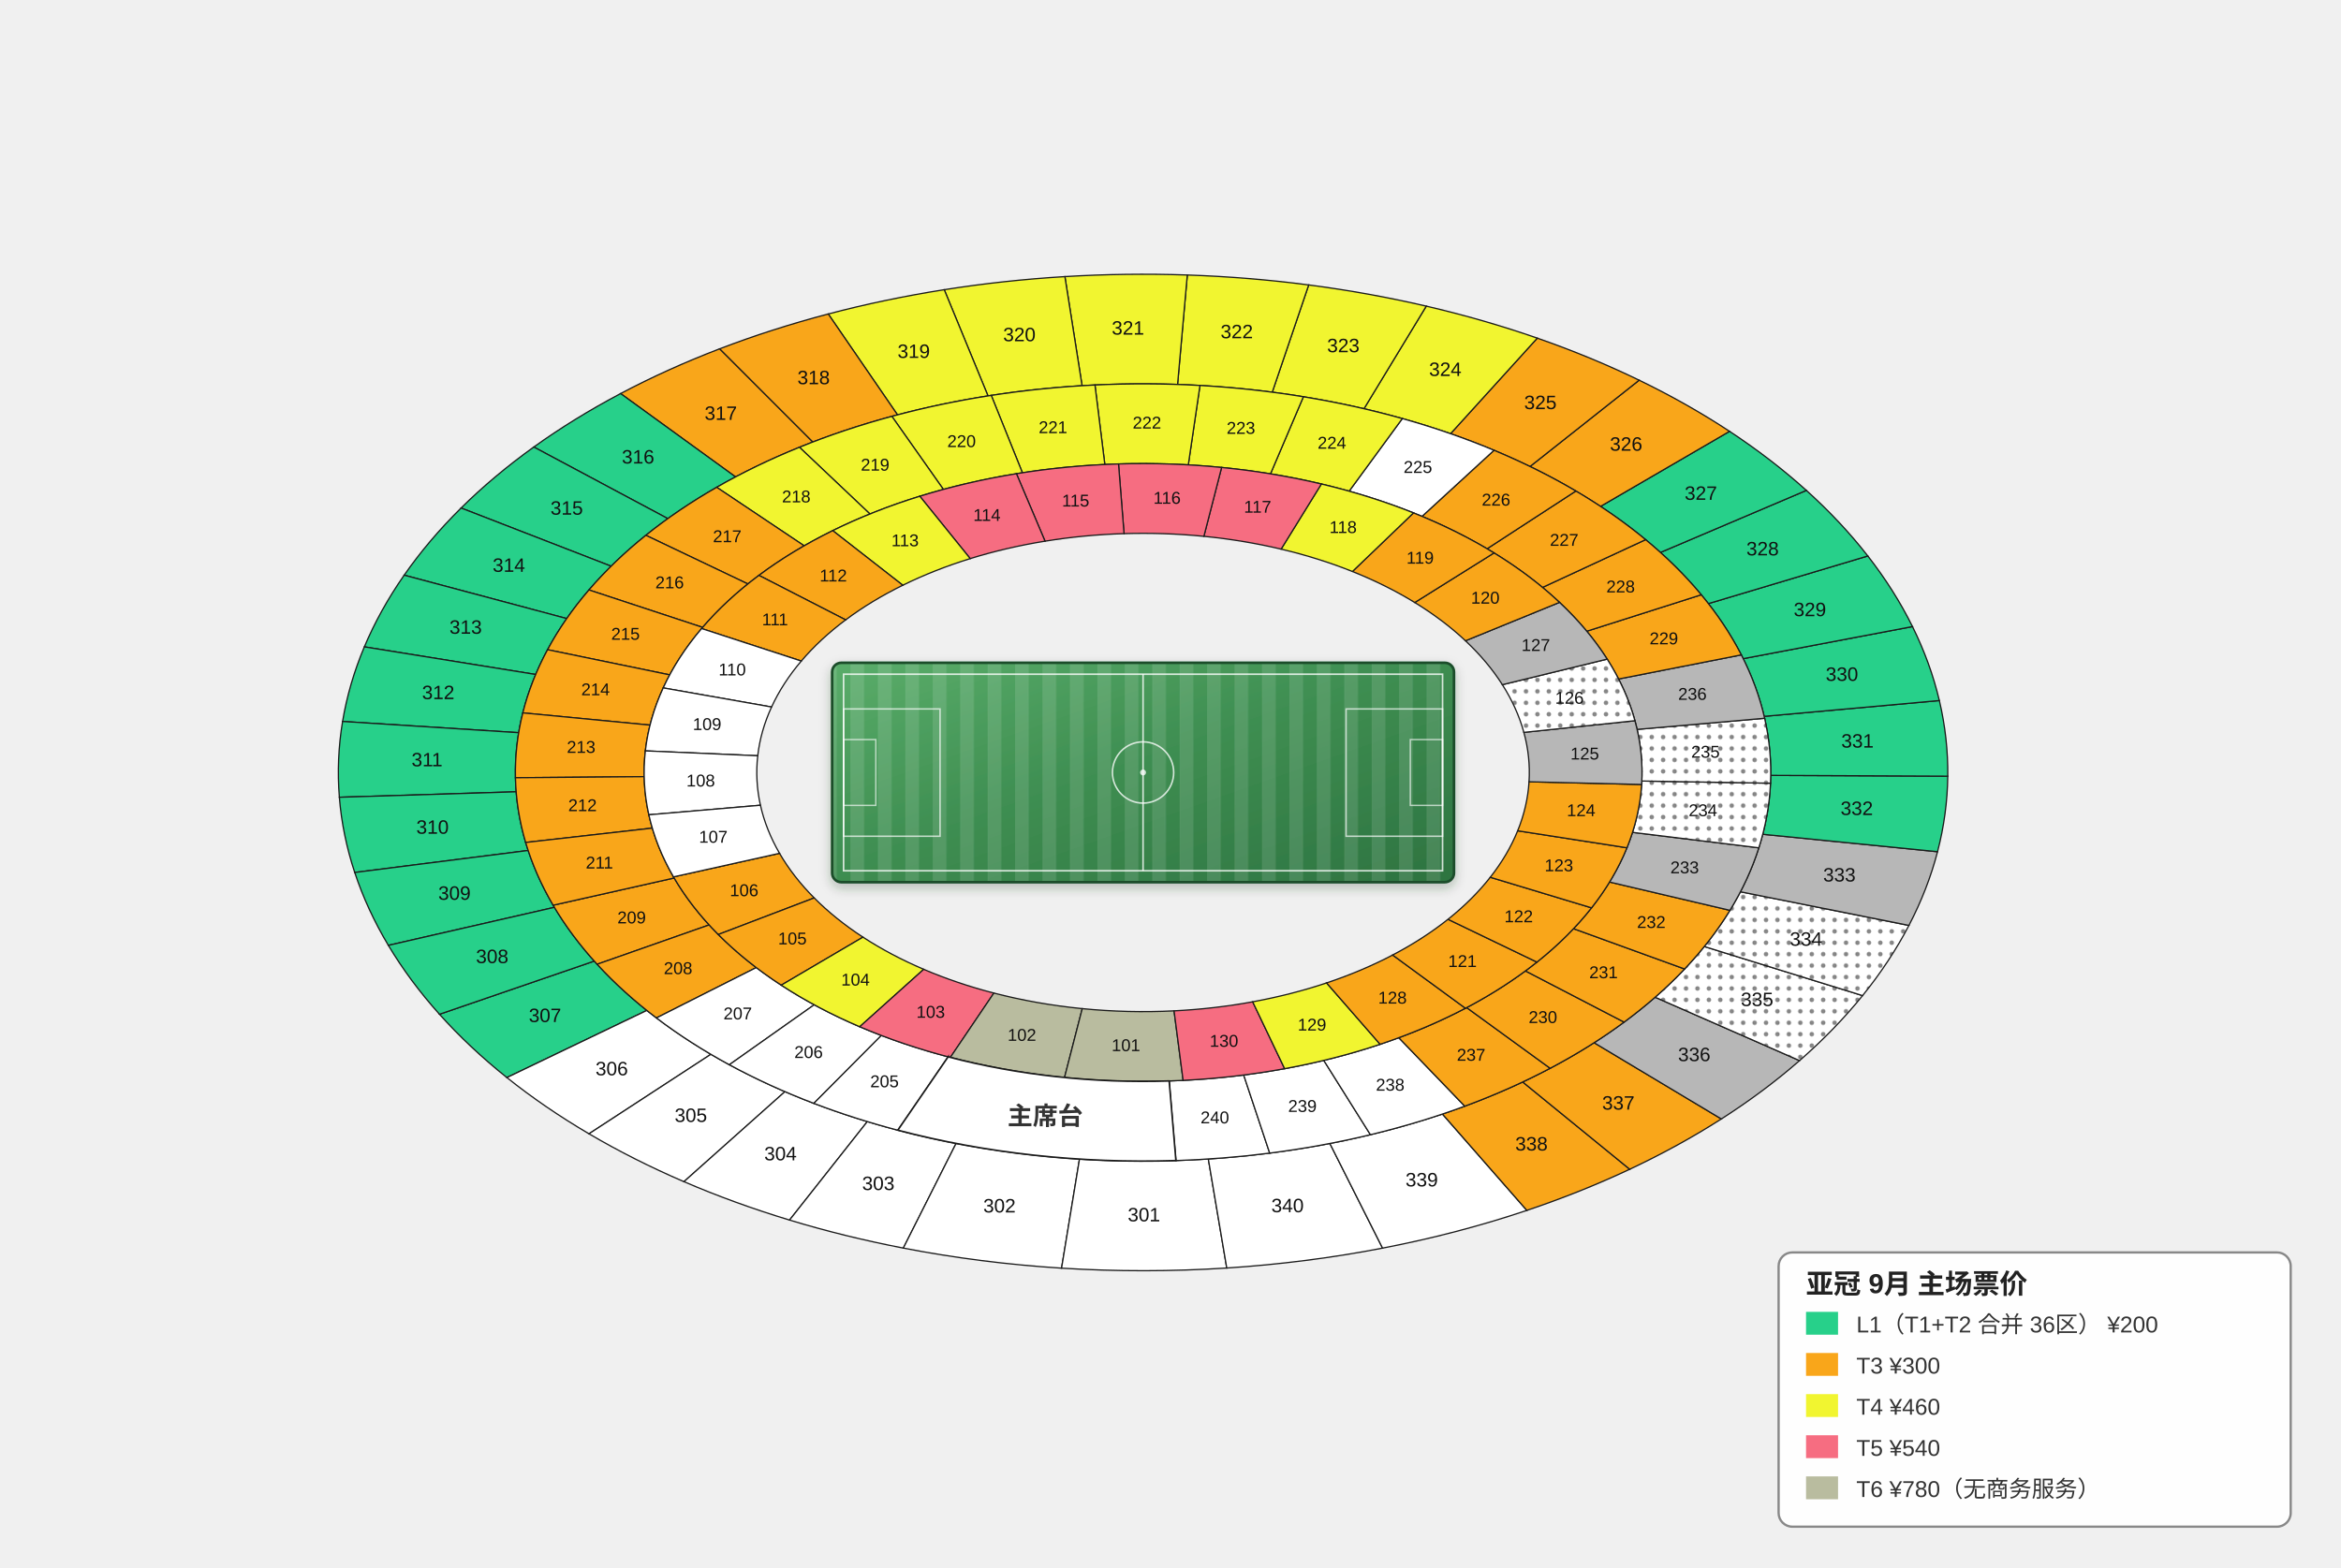
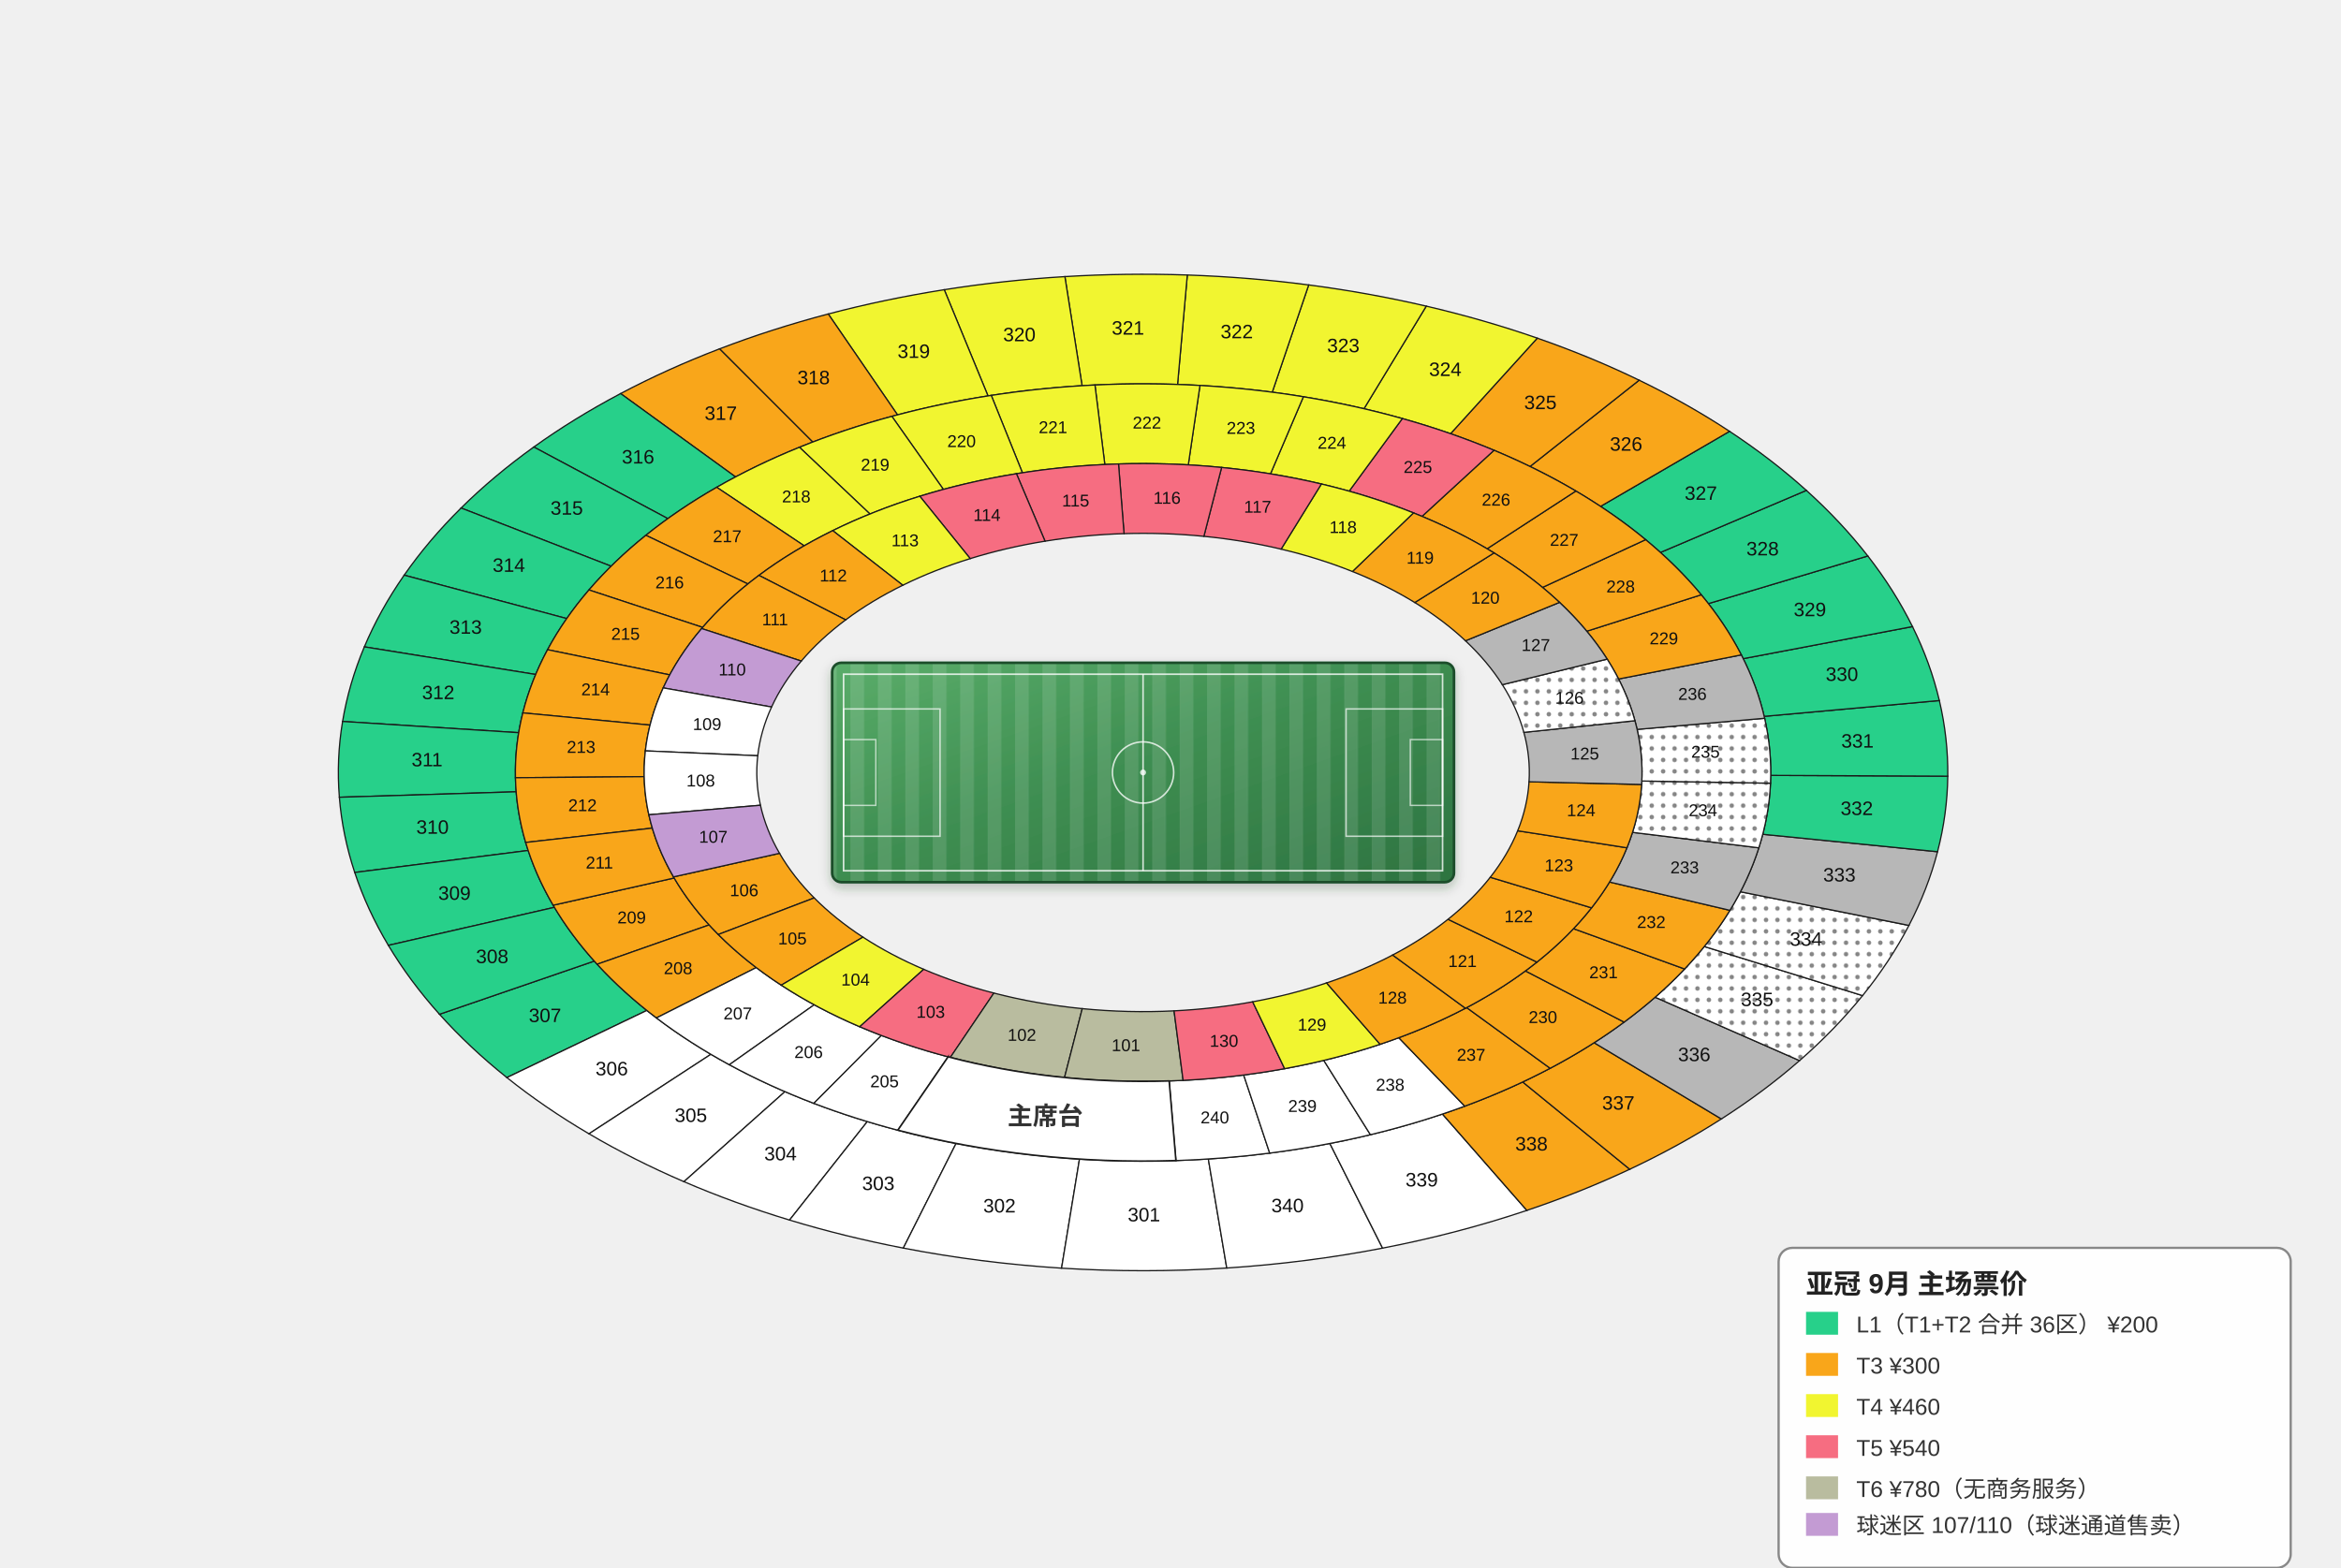
<svg xmlns="http://www.w3.org/2000/svg" viewBox="0 0 1024 686" width="1024" height="686">
  <defs>
    <pattern id="awayPattern" width="5" height="5" patternUnits="userSpaceOnUse">
      <rect width="5" height="5" fill="#fff" />
      <circle cx="2.5" cy="2.5" r="1" fill="#888" />
    </pattern>
    <linearGradient id="pitchGrad" x1="0%" y1="0%" x2="100%" y2="100%">
      <stop offset="0%" stop-color="#5aad6a" />
      <stop offset="45%" stop-color="#3f8f52" />
      <stop offset="100%" stop-color="#2d7340" />
    </linearGradient>
    <pattern id="grassStripe" width="12" height="96" patternUnits="userSpaceOnUse">
      <rect width="6" height="100%" fill="#ffffff" opacity="0.12" />
      <rect x="6" width="6" height="100%" fill="#000000" opacity="0" />
    </pattern>
    <filter id="pitchShadow" x="-10%" y="-15%" width="120%" height="130%">
      <feDropShadow dx="0" dy="2" stdDeviation="2.5" flood-color="#1a3d24" flood-opacity="0.28" />
    </filter>
  </defs>
  <g id="pitch" filter="url(#pitchShadow)">
    <rect x="364.0" y="290.0" width="272.0" height="96.0" rx="4" fill="url(#pitchGrad)" />
    <rect x="364.0" y="290.0" width="272.0" height="96.0" rx="4" fill="url(#grassStripe)" />
    <rect x="369.0" y="295.0" width="262.0" height="86.0" fill="none" stroke="rgba(255,255,255,0.78)" stroke-width="0.72" />
    <line x1="500.0" y1="295.0" x2="500.0" y2="381.0" stroke="rgba(255,255,255,0.78)" stroke-width="0.684" />
    <circle cx="500.0" cy="338.0" r="13.4" fill="none" stroke="rgba(255,255,255,0.78)" stroke-width="0.684" />
    <circle cx="500.0" cy="338.0" r="1.3" fill="rgba(255,255,255,0.78)" />
    <rect x="369.0" y="310.2" width="42.2" height="55.7" fill="none" stroke="rgba(255,255,255,0.78)" stroke-width="0.648" opacity="0.88" />
    <rect x="369.0" y="323.6" width="14.1" height="28.8" fill="none" stroke="rgba(255,255,255,0.78)" stroke-width="0.612" opacity="0.82" />
    <rect x="588.8" y="310.2" width="42.2" height="55.7" fill="none" stroke="rgba(255,255,255,0.78)" stroke-width="0.648" opacity="0.88" />
    <rect x="616.9" y="323.6" width="14.1" height="28.8" fill="none" stroke="rgba(255,255,255,0.78)" stroke-width="0.612" opacity="0.82" />
    <rect x="364.0" y="290.0" width="272.0" height="96.0" rx="4" fill="none" stroke="#1a4d2c" stroke-width="1.15" />
  </g>
  <path id="sec-307" d="M259.94,420.52L192.23,443.79A352.00,218.00,0,0,0,221.71,471.49L282.93,442.12A274.56,170.04,0,0,1,259.94,420.52Z" fill="#27d08a" stroke="#1a1a1a" stroke-width="0.55" />
  <text x="238.4" y="444.8" text-anchor="middle" dominant-baseline="middle" font-size="8.5" font-family="Arial,Helvetica,sans-serif" fill="#111">307</text>
  <path id="sec-306" d="M282.93,442.12L221.71,471.49A352.00,218.00,0,0,0,257.63,496.09L310.95,461.31A274.56,170.04,0,0,1,282.93,442.12Z" fill="#ffffff" stroke="#1a1a1a" stroke-width="0.55" />
  <text x="267.6" y="468.1" text-anchor="middle" dominant-baseline="middle" font-size="8.5" font-family="Arial,Helvetica,sans-serif" fill="#111">306</text>
  <path id="sec-305" d="M310.95,461.31L257.63,496.09A352.00,218.00,0,0,0,299.17,517.04L343.35,477.65A274.56,170.04,0,0,1,310.95,461.31Z" fill="#ffffff" stroke="#1a1a1a" stroke-width="0.55" />
  <text x="302.2" y="488.5" text-anchor="middle" dominant-baseline="middle" font-size="8.5" font-family="Arial,Helvetica,sans-serif" fill="#111">305</text>
  <path id="sec-304" d="M343.35,477.65L299.17,517.04A352.00,218.00,0,0,0,345.36,533.84L379.38,490.75A274.56,170.04,0,0,1,343.35,477.65Z" fill="#ffffff" stroke="#1a1a1a" stroke-width="0.55" />
  <text x="341.4" y="505.3" text-anchor="middle" dominant-baseline="middle" font-size="8.5" font-family="Arial,Helvetica,sans-serif" fill="#111">304</text>
  <path id="sec-303" d="M379.38,490.75L345.36,533.84A352.00,218.00,0,0,0,395.13,546.10L418.20,500.32A274.56,170.04,0,0,1,379.38,490.75Z" fill="#ffffff" stroke="#1a1a1a" stroke-width="0.55" />
  <text x="384.2" y="518.3" text-anchor="middle" dominant-baseline="middle" font-size="8.5" font-family="Arial,Helvetica,sans-serif" fill="#111">303</text>
  <path id="sec-302" d="M418.20,500.32L395.13,546.10A352.00,218.00,0,0,0,464.35,554.88L472.19,507.17A274.56,170.04,0,0,1,418.20,500.32Z" fill="#ffffff" stroke="#1a1a1a" stroke-width="0.55" />
  <text x="437.2" y="528.1" text-anchor="middle" dominant-baseline="middle" font-size="8.5" font-family="Arial,Helvetica,sans-serif" fill="#111">302</text>
  <path id="sec-301" d="M472.19,507.17L464.35,554.88A352.00,218.00,0,0,0,536.61,554.82L528.55,507.12A274.56,170.04,0,0,1,472.19,507.17Z" fill="#ffffff" stroke="#1a1a1a" stroke-width="0.55" />
  <text x="500.4" y="532.0" text-anchor="middle" dominant-baseline="middle" font-size="8.5" font-family="Arial,Helvetica,sans-serif" fill="#111">301</text>
  <path id="sec-340" d="M528.55,507.12L536.61,554.82A352.00,218.00,0,0,0,604.76,546.12L581.71,500.33A274.56,170.04,0,0,1,528.55,507.12Z" fill="#ffffff" stroke="#1a1a1a" stroke-width="0.55" />
  <text x="563.2" y="528.0" text-anchor="middle" dominant-baseline="middle" font-size="8.5" font-family="Arial,Helvetica,sans-serif" fill="#111">340</text>
  <path id="sec-339" d="M581.71,500.33L604.76,546.12A352.00,218.00,0,0,0,667.88,529.61L630.95,487.45A274.56,170.04,0,0,1,581.71,500.33Z" fill="#ffffff" stroke="#1a1a1a" stroke-width="0.55" />
  <text x="621.9" y="516.7" text-anchor="middle" dominant-baseline="middle" font-size="8.5" font-family="Arial,Helvetica,sans-serif" fill="#111">339</text>
  <path id="sec-338" d="M630.95,487.45L667.88,529.61A352.00,218.00,0,0,0,712.88,511.61L666.05,473.42A274.56,170.04,0,0,1,630.95,487.45Z" fill="#f9a61a" stroke="#1a1a1a" stroke-width="0.55" />
  <text x="669.9" y="501.0" text-anchor="middle" dominant-baseline="middle" font-size="8.5" font-family="Arial,Helvetica,sans-serif" fill="#111">338</text>
  <path id="sec-337" d="M666.05,473.42L712.88,511.61A352.00,218.00,0,0,0,752.95,489.60L697.30,456.25A274.56,170.04,0,0,1,666.05,473.42Z" fill="#f9a61a" stroke="#1a1a1a" stroke-width="0.55" />
  <text x="707.9" y="483.1" text-anchor="middle" dominant-baseline="middle" font-size="8.5" font-family="Arial,Helvetica,sans-serif" fill="#111">337</text>
  <path id="sec-336" d="M697.30,456.25L752.95,489.60A352.00,218.00,0,0,0,787.16,464.07L723.99,436.34A274.56,170.04,0,0,1,697.30,456.25Z" fill="#b7b7b7" stroke="#1a1a1a" stroke-width="0.55" />
  <text x="741.1" y="461.9" text-anchor="middle" dominant-baseline="middle" font-size="8.5" font-family="Arial,Helvetica,sans-serif" fill="#111">336</text>
  <path id="sec-335" d="M723.99,436.34L787.16,464.07A352.00,218.00,0,0,0,814.73,435.63L745.49,414.15A274.56,170.04,0,0,1,723.99,436.34Z" fill="url(#awayPattern)" stroke="#1a1a1a" stroke-width="0.55" />
  <text x="768.6" y="437.8" text-anchor="middle" dominant-baseline="middle" font-size="8.5" font-family="Arial,Helvetica,sans-serif" fill="#111">335</text>
  <path id="sec-334" d="M745.49,414.15L814.73,435.63A352.00,218.00,0,0,0,835.00,404.92L761.30,390.20A274.56,170.04,0,0,1,745.49,414.15Z" fill="url(#awayPattern)" stroke="#1a1a1a" stroke-width="0.55" />
  <text x="790.0" y="411.4" text-anchor="middle" dominant-baseline="middle" font-size="8.5" font-family="Arial,Helvetica,sans-serif" fill="#111">334</text>
  <path id="sec-333" d="M761.30,390.20L835.00,404.92A352.00,218.00,0,0,0,847.52,372.67L771.07,365.04A274.56,170.04,0,0,1,761.30,390.20Z" fill="#b7b7b7" stroke="#1a1a1a" stroke-width="0.55" />
  <text x="804.6" y="383.3" text-anchor="middle" dominant-baseline="middle" font-size="8.5" font-family="Arial,Helvetica,sans-serif" fill="#111">333</text>
  <path id="sec-332" d="M771.07,365.04L847.52,372.67A352.00,218.00,0,0,0,851.99,339.61L774.55,339.26A274.56,170.04,0,0,1,771.07,365.04Z" fill="#27d08a" stroke="#1a1a1a" stroke-width="0.55" />
  <text x="812.2" y="354.2" text-anchor="middle" dominant-baseline="middle" font-size="8.5" font-family="Arial,Helvetica,sans-serif" fill="#111">332</text>
  <path id="sec-331" d="M774.55,339.26L851.99,339.61A352.00,218.00,0,0,0,848.31,306.52L771.68,313.44A274.56,170.04,0,0,1,774.55,339.26Z" fill="#27d08a" stroke="#1a1a1a" stroke-width="0.55" />
  <text x="812.5" y="324.7" text-anchor="middle" dominant-baseline="middle" font-size="8.5" font-family="Arial,Helvetica,sans-serif" fill="#111">331</text>
  <path id="sec-330" d="M771.68,313.44L848.31,306.52A352.00,218.00,0,0,0,836.56,274.15L762.52,288.20A274.56,170.04,0,0,1,771.68,313.44Z" fill="#27d08a" stroke="#1a1a1a" stroke-width="0.55" />
  <text x="805.7" y="295.5" text-anchor="middle" dominant-baseline="middle" font-size="8.5" font-family="Arial,Helvetica,sans-serif" fill="#111">330</text>
  <path id="sec-329" d="M762.52,288.20L836.56,274.15A352.00,218.00,0,0,0,817.02,243.26L747.28,264.11A274.56,170.04,0,0,1,762.52,288.20Z" fill="#27d08a" stroke="#1a1a1a" stroke-width="0.55" />
  <text x="791.7" y="267.2" text-anchor="middle" dominant-baseline="middle" font-size="8.5" font-family="Arial,Helvetica,sans-serif" fill="#111">329</text>
  <path id="sec-328" d="M747.28,264.11L817.02,243.26A352.00,218.00,0,0,0,790.14,214.57L726.31,241.72A274.56,170.04,0,0,1,747.28,264.11Z" fill="#27d08a" stroke="#1a1a1a" stroke-width="0.55" />
  <text x="771.0" y="240.6" text-anchor="middle" dominant-baseline="middle" font-size="8.5" font-family="Arial,Helvetica,sans-serif" fill="#111">328</text>
  <path id="sec-327" d="M726.31,241.72L790.14,214.57A352.00,218.00,0,0,0,756.54,188.73L700.10,221.57A274.56,170.04,0,0,1,726.31,241.72Z" fill="#27d08a" stroke="#1a1a1a" stroke-width="0.55" />
  <text x="744.0" y="216.3" text-anchor="middle" dominant-baseline="middle" font-size="8.5" font-family="Arial,Helvetica,sans-serif" fill="#111">327</text>
  <path id="sec-326" d="M700.10,221.57L756.54,188.73A352.00,218.00,0,0,0,717.00,166.35L669.26,204.12A274.56,170.04,0,0,1,700.10,221.57Z" fill="#f9a61a" stroke="#1a1a1a" stroke-width="0.55" />
  <text x="711.3" y="194.8" text-anchor="middle" dominant-baseline="middle" font-size="8.5" font-family="Arial,Helvetica,sans-serif" fill="#111">326</text>
  <path id="sec-325" d="M669.26,204.12L717.00,166.35A352.00,218.00,0,0,0,672.44,147.95L634.50,189.76A274.56,170.04,0,0,1,669.26,204.12Z" fill="#f9a61a" stroke="#1a1a1a" stroke-width="0.55" />
  <text x="673.8" y="176.6" text-anchor="middle" dominant-baseline="middle" font-size="8.5" font-family="Arial,Helvetica,sans-serif" fill="#111">325</text>
  <path id="sec-324" d="M634.50,189.76L672.44,147.95A352.00,218.00,0,0,0,623.88,133.95L596.63,178.84A274.56,170.04,0,0,1,634.50,189.76Z" fill="#f1f530" stroke="#1a1a1a" stroke-width="0.55" />
  <text x="632.2" y="162.1" text-anchor="middle" dominant-baseline="middle" font-size="8.5" font-family="Arial,Helvetica,sans-serif" fill="#111">324</text>
  <path id="sec-323" d="M596.63,178.84L623.88,133.95A352.00,218.00,0,0,0,572.45,124.67L556.51,171.60A274.56,170.04,0,0,1,596.63,178.84Z" fill="#f1f530" stroke="#1a1a1a" stroke-width="0.55" />
  <text x="587.6" y="151.7" text-anchor="middle" dominant-baseline="middle" font-size="8.5" font-family="Arial,Helvetica,sans-serif" fill="#111">323</text>
  <path id="sec-322" d="M556.51,171.60L572.45,124.67A352.00,218.00,0,0,0,519.35,120.33L515.09,168.22A274.56,170.04,0,0,1,556.51,171.60Z" fill="#f1f530" stroke="#1a1a1a" stroke-width="0.55" />
  <text x="541.0" y="145.6" text-anchor="middle" dominant-baseline="middle" font-size="8.5" font-family="Arial,Helvetica,sans-serif" fill="#111">322</text>
  <path id="sec-321" d="M515.09,168.22L519.35,120.33A352.00,218.00,0,0,0,465.80,121.03L473.32,168.76A274.56,170.04,0,0,1,515.09,168.22Z" fill="#f1f530" stroke="#1a1a1a" stroke-width="0.55" />
  <text x="493.4" y="144.0" text-anchor="middle" dominant-baseline="middle" font-size="8.5" font-family="Arial,Helvetica,sans-serif" fill="#111">321</text>
  <path id="sec-320" d="M473.32,168.76L465.80,121.03A352.00,218.00,0,0,0,413.03,126.76L432.17,173.23A274.56,170.04,0,0,1,473.32,168.76Z" fill="#f1f530" stroke="#1a1a1a" stroke-width="0.55" />
  <text x="445.9" y="146.9" text-anchor="middle" dominant-baseline="middle" font-size="8.5" font-family="Arial,Helvetica,sans-serif" fill="#111">320</text>
  <path id="sec-319" d="M432.17,173.23L413.03,126.76A352.00,218.00,0,0,0,362.29,137.38L392.58,181.51A274.56,170.04,0,0,1,432.17,173.23Z" fill="#f1f530" stroke="#1a1a1a" stroke-width="0.55" />
  <text x="399.7" y="154.2" text-anchor="middle" dominant-baseline="middle" font-size="8.5" font-family="Arial,Helvetica,sans-serif" fill="#111">319</text>
  <path id="sec-318" d="M392.58,181.51L362.29,137.38A352.00,218.00,0,0,0,314.73,152.64L355.49,193.42A274.56,170.04,0,0,1,392.58,181.51Z" fill="#f9a61a" stroke="#1a1a1a" stroke-width="0.55" />
  <text x="355.9" y="165.7" text-anchor="middle" dominant-baseline="middle" font-size="8.5" font-family="Arial,Helvetica,sans-serif" fill="#111">318</text>
  <path id="sec-317" d="M355.49,193.42L314.73,152.64A352.00,218.00,0,0,0,271.46,172.20L321.74,208.67A274.56,170.04,0,0,1,355.49,193.42Z" fill="#f9a61a" stroke="#1a1a1a" stroke-width="0.55" />
  <text x="315.3" y="181.3" text-anchor="middle" dominant-baseline="middle" font-size="8.5" font-family="Arial,Helvetica,sans-serif" fill="#111">317</text>
  <path id="sec-316" d="M321.74,208.67L271.46,172.20A352.00,218.00,0,0,0,233.49,195.59L292.12,226.92A274.56,170.04,0,0,1,321.74,208.67Z" fill="#27d08a" stroke="#1a1a1a" stroke-width="0.55" />
  <text x="279.1" y="200.4" text-anchor="middle" dominant-baseline="middle" font-size="8.5" font-family="Arial,Helvetica,sans-serif" fill="#111">316</text>
  <path id="sec-315" d="M292.12,226.92L233.49,195.59A352.00,218.00,0,0,0,201.68,222.28L267.31,247.74A274.56,170.04,0,0,1,292.12,226.92Z" fill="#27d08a" stroke="#1a1a1a" stroke-width="0.55" />
  <text x="247.9" y="222.8" text-anchor="middle" dominant-baseline="middle" font-size="8.5" font-family="Arial,Helvetica,sans-serif" fill="#111">315</text>
  <path id="sec-314" d="M267.31,247.74L201.68,222.28A352.00,218.00,0,0,0,176.79,251.66L247.89,270.65A274.56,170.04,0,0,1,267.31,247.74Z" fill="#27d08a" stroke="#1a1a1a" stroke-width="0.55" />
  <text x="222.6" y="247.8" text-anchor="middle" dominant-baseline="middle" font-size="8.5" font-family="Arial,Helvetica,sans-serif" fill="#111">314</text>
  <path id="sec-313" d="M247.89,270.65L176.79,251.66A352.00,218.00,0,0,0,159.37,283.03L234.31,295.12A274.56,170.04,0,0,1,247.89,270.65Z" fill="#27d08a" stroke="#1a1a1a" stroke-width="0.55" />
  <text x="203.7" y="274.9" text-anchor="middle" dominant-baseline="middle" font-size="8.5" font-family="Arial,Helvetica,sans-serif" fill="#111">313</text>
  <path id="sec-312" d="M234.31,295.12L159.37,283.03A352.00,218.00,0,0,0,149.85,315.67L226.88,320.59A274.56,170.04,0,0,1,234.31,295.12Z" fill="#27d08a" stroke="#1a1a1a" stroke-width="0.55" />
  <text x="191.7" y="303.5" text-anchor="middle" dominant-baseline="middle" font-size="8.5" font-family="Arial,Helvetica,sans-serif" fill="#111">312</text>
  <path id="sec-311" d="M226.88,320.59L149.85,315.67A352.00,218.00,0,0,0,148.44,348.84L225.78,346.45A274.56,170.04,0,0,1,226.88,320.59Z" fill="#27d08a" stroke="#1a1a1a" stroke-width="0.55" />
  <text x="186.8" y="332.9" text-anchor="middle" dominant-baseline="middle" font-size="8.5" font-family="Arial,Helvetica,sans-serif" fill="#111">311</text>
  <path id="sec-310" d="M225.78,346.45L148.44,348.84A352.00,218.00,0,0,0,155.16,381.75L231.03,372.12A274.56,170.04,0,0,1,225.78,346.45Z" fill="#27d08a" stroke="#1a1a1a" stroke-width="0.55" />
  <text x="189.2" y="362.4" text-anchor="middle" dominant-baseline="middle" font-size="8.5" font-family="Arial,Helvetica,sans-serif" fill="#111">310</text>
  <path id="sec-309" d="M231.03,372.12L155.16,381.75A352.00,218.00,0,0,0,169.87,413.64L242.50,397.00A274.56,170.04,0,0,1,231.03,372.12Z" fill="#27d08a" stroke="#1a1a1a" stroke-width="0.55" />
  <text x="198.8" y="391.3" text-anchor="middle" dominant-baseline="middle" font-size="8.5" font-family="Arial,Helvetica,sans-serif" fill="#111">309</text>
  <path id="sec-308" d="M242.50,397.00L169.87,413.64A352.00,218.00,0,0,0,192.23,443.79L259.94,420.52A274.56,170.04,0,0,1,242.50,397.00Z" fill="#27d08a" stroke="#1a1a1a" stroke-width="0.55" />
  <text x="215.3" y="419.0" text-anchor="middle" dominant-baseline="middle" font-size="8.5" font-family="Arial,Helvetica,sans-serif" fill="#111">308</text>
  <path id="sec-209" d="M294.88,384.16L241.95,396.08A274.56,170.04,0,0,0,261.20,421.91L310.18,404.70A218.24,135.16,0,0,1,294.88,384.16Z" fill="#f9a61a" stroke="#1a1a1a" stroke-width="0.55" />
  <text x="276.3" y="401.9" text-anchor="middle" dominant-baseline="middle" font-size="7.5" font-family="Arial,Helvetica,sans-serif" fill="#111">209</text>
  <path id="sec-208" d="M310.18,404.70L261.20,421.91A274.56,170.04,0,0,0,287.13,445.39L330.80,423.36A218.24,135.16,0,0,1,310.18,404.70Z" fill="#f9a61a" stroke="#1a1a1a" stroke-width="0.55" />
  <text x="296.6" y="424.1" text-anchor="middle" dominant-baseline="middle" font-size="7.5" font-family="Arial,Helvetica,sans-serif" fill="#111">208</text>
  <path id="sec-207" d="M330.80,423.36L287.13,445.39A274.56,170.04,0,0,0,319.02,465.87L356.15,439.64A218.24,135.16,0,0,1,330.80,423.36Z" fill="#ffffff" stroke="#1a1a1a" stroke-width="0.55" />
  <text x="322.7" y="443.9" text-anchor="middle" dominant-baseline="middle" font-size="7.5" font-family="Arial,Helvetica,sans-serif" fill="#111">207</text>
  <path id="sec-206" d="M356.15,439.64L319.02,465.87A274.56,170.04,0,0,0,355.98,482.77L385.52,453.07A218.24,135.16,0,0,1,356.15,439.64Z" fill="#ffffff" stroke="#1a1a1a" stroke-width="0.55" />
  <text x="353.7" y="460.8" text-anchor="middle" dominant-baseline="middle" font-size="7.5" font-family="Arial,Helvetica,sans-serif" fill="#111">206</text>
  <path id="sec-205" d="M385.52,453.07L355.98,482.77A274.56,170.04,0,0,0,392.72,494.52L414.73,462.42A218.24,135.16,0,0,1,385.52,453.07Z" fill="#ffffff" stroke="#1a1a1a" stroke-width="0.55" />
  <text x="386.9" y="473.6" text-anchor="middle" dominant-baseline="middle" font-size="7.5" font-family="Arial,Helvetica,sans-serif" fill="#111">205</text>
  <path id="sec-240" d="M511.42,472.97L514.37,507.81A274.56,170.04,0,0,0,555.39,504.54L544.02,470.38A218.24,135.16,0,0,1,511.42,472.97Z" fill="#ffffff" stroke="#1a1a1a" stroke-width="0.55" />
  <text x="531.4" y="489.4" text-anchor="middle" dominant-baseline="middle" font-size="7.5" font-family="Arial,Helvetica,sans-serif" fill="#111">240</text>
  <path id="sec-239" d="M544.02,470.38L555.39,504.54A274.56,170.04,0,0,0,599.45,496.49L579.05,463.98A218.24,135.16,0,0,1,544.02,470.38Z" fill="#ffffff" stroke="#1a1a1a" stroke-width="0.55" />
  <text x="569.7" y="484.4" text-anchor="middle" dominant-baseline="middle" font-size="7.5" font-family="Arial,Helvetica,sans-serif" fill="#111">239</text>
  <path id="sec-238" d="M579.05,463.98L599.45,496.49A274.56,170.04,0,0,0,640.72,484.01L611.86,454.06A218.24,135.16,0,0,1,579.05,463.98Z" fill="#ffffff" stroke="#1a1a1a" stroke-width="0.55" />
  <text x="608.1" y="475.1" text-anchor="middle" dominant-baseline="middle" font-size="7.5" font-family="Arial,Helvetica,sans-serif" fill="#111">238</text>
  <path id="sec-237" d="M611.86,454.06L640.72,484.01A274.56,170.04,0,0,0,678.06,467.43L641.54,440.88A218.24,135.16,0,0,1,611.86,454.06Z" fill="#f9a61a" stroke="#1a1a1a" stroke-width="0.55" />
  <text x="643.5" y="462.0" text-anchor="middle" dominant-baseline="middle" font-size="7.5" font-family="Arial,Helvetica,sans-serif" fill="#111">237</text>
  <path id="sec-230" d="M641.54,440.88L678.06,467.43A274.56,170.04,0,0,0,710.41,447.23L667.25,424.83A218.24,135.16,0,0,1,641.54,440.88Z" fill="#f9a61a" stroke="#1a1a1a" stroke-width="0.55" />
  <text x="674.9" y="445.5" text-anchor="middle" dominant-baseline="middle" font-size="7.5" font-family="Arial,Helvetica,sans-serif" fill="#111">230</text>
  <path id="sec-231" d="M667.25,424.83L710.41,447.23A274.56,170.04,0,0,0,736.88,423.98L688.29,406.34A218.24,135.16,0,0,1,667.25,424.83Z" fill="#f9a61a" stroke="#1a1a1a" stroke-width="0.55" />
  <text x="701.4" y="425.9" text-anchor="middle" dominant-baseline="middle" font-size="7.5" font-family="Arial,Helvetica,sans-serif" fill="#111">231</text>
  <path id="sec-232" d="M688.29,406.34L736.88,423.98A274.56,170.04,0,0,0,756.71,398.32L704.05,385.94A218.24,135.16,0,0,1,688.29,406.34Z" fill="#f9a61a" stroke="#1a1a1a" stroke-width="0.55" />
  <text x="722.3" y="403.9" text-anchor="middle" dominant-baseline="middle" font-size="7.5" font-family="Arial,Helvetica,sans-serif" fill="#111">232</text>
  <path id="sec-233" d="M704.05,385.94L756.71,398.32A274.56,170.04,0,0,0,769.35,370.96L714.10,364.20A218.24,135.16,0,0,1,704.05,385.94Z" fill="#b7b7b7" stroke="#1a1a1a" stroke-width="0.55" />
  <text x="736.9" y="380.0" text-anchor="middle" dominant-baseline="middle" font-size="7.5" font-family="Arial,Helvetica,sans-serif" fill="#111">233</text>
  <path id="sec-234" d="M714.10,364.20L769.35,370.96A274.56,170.04,0,0,0,774.46,342.69L718.16,341.73A218.24,135.16,0,0,1,714.10,364.20Z" fill="url(#awayPattern)" stroke="#1a1a1a" stroke-width="0.55" />
  <text x="744.9" y="355.0" text-anchor="middle" dominant-baseline="middle" font-size="7.5" font-family="Arial,Helvetica,sans-serif" fill="#111">234</text>
  <path id="sec-235" d="M718.16,341.73L774.46,342.69A274.56,170.04,0,0,0,771.88,314.28L716.11,319.15A218.24,135.16,0,0,1,718.16,341.73Z" fill="url(#awayPattern)" stroke="#1a1a1a" stroke-width="0.55" />
  <text x="746.0" y="329.4" text-anchor="middle" dominant-baseline="middle" font-size="7.5" font-family="Arial,Helvetica,sans-serif" fill="#111">235</text>
  <path id="sec-236" d="M716.11,319.15L771.88,314.28A274.56,170.04,0,0,0,761.69,286.54L708.01,297.10A218.24,135.16,0,0,1,716.11,319.15Z" fill="#b7b7b7" stroke="#1a1a1a" stroke-width="0.55" />
  <text x="740.3" y="304.1" text-anchor="middle" dominant-baseline="middle" font-size="7.5" font-family="Arial,Helvetica,sans-serif" fill="#111">236</text>
  <path id="sec-229" d="M708.01,297.10L761.69,286.54A274.56,170.04,0,0,0,744.17,260.24L694.08,276.19A218.24,135.16,0,0,1,708.01,297.10Z" fill="#f9a61a" stroke="#1a1a1a" stroke-width="0.55" />
  <text x="727.8" y="279.8" text-anchor="middle" dominant-baseline="middle" font-size="7.5" font-family="Arial,Helvetica,sans-serif" fill="#111">229</text>
  <path id="sec-228" d="M694.08,276.19L744.17,260.24A274.56,170.04,0,0,0,719.82,236.12L674.73,257.02A218.24,135.16,0,0,1,694.08,276.19Z" fill="#f9a61a" stroke="#1a1a1a" stroke-width="0.55" />
  <text x="708.9" y="257.1" text-anchor="middle" dominant-baseline="middle" font-size="7.5" font-family="Arial,Helvetica,sans-serif" fill="#111">228</text>
  <path id="sec-227" d="M674.73,257.02L719.82,236.12A274.56,170.04,0,0,0,689.31,214.85L650.48,240.11A218.24,135.16,0,0,1,674.73,257.02Z" fill="#f9a61a" stroke="#1a1a1a" stroke-width="0.55" />
  <text x="684.2" y="236.7" text-anchor="middle" dominant-baseline="middle" font-size="7.5" font-family="Arial,Helvetica,sans-serif" fill="#111">227</text>
  <path id="sec-226" d="M650.48,240.11L689.31,214.85A274.56,170.04,0,0,0,653.51,197.02L622.02,225.94A218.24,135.16,0,0,1,650.48,240.11Z" fill="#f9a61a" stroke="#1a1a1a" stroke-width="0.55" />
  <text x="654.4" y="219.1" text-anchor="middle" dominant-baseline="middle" font-size="7.5" font-family="Arial,Helvetica,sans-serif" fill="#111">226</text>
-   <path id="sec-225" d="M622.02,225.94L653.51,197.02A274.56,170.04,0,0,0,613.41,183.14L590.14,214.91A218.24,135.16,0,0,1,622.02,225.94Z" fill="#ffffff" stroke="#1a1a1a" stroke-width="0.55" />
+   <path id="sec-225" d="M622.02,225.94L653.51,197.02A274.56,170.04,0,0,0,613.41,183.14L590.14,214.91A218.24,135.16,0,0,1,622.02,225.94Z" fill="#f66d81" stroke="#1a1a1a" stroke-width="0.55" />
  <text x="620.2" y="204.8" text-anchor="middle" dominant-baseline="middle" font-size="7.5" font-family="Arial,Helvetica,sans-serif" fill="#111">225</text>
  <path id="sec-224" d="M590.14,214.91L613.41,183.14A274.56,170.04,0,0,0,570.13,173.60L555.74,207.32A218.24,135.16,0,0,1,590.14,214.91Z" fill="#f1f530" stroke="#1a1a1a" stroke-width="0.55" />
  <text x="582.6" y="194.2" text-anchor="middle" dominant-baseline="middle" font-size="7.5" font-family="Arial,Helvetica,sans-serif" fill="#111">224</text>
  <path id="sec-223" d="M555.74,207.32L570.13,173.60A274.56,170.04,0,0,0,524.89,168.66L519.78,203.40A218.24,135.16,0,0,1,555.74,207.32Z" fill="#f1f530" stroke="#1a1a1a" stroke-width="0.55" />
  <text x="542.8" y="187.7" text-anchor="middle" dominant-baseline="middle" font-size="7.5" font-family="Arial,Helvetica,sans-serif" fill="#111">223</text>
  <path id="sec-222" d="M519.78,203.40L524.89,168.66A274.56,170.04,0,0,0,478.95,168.46L483.27,203.24A218.24,135.16,0,0,1,519.78,203.40Z" fill="#f1f530" stroke="#1a1a1a" stroke-width="0.55" />
  <text x="501.7" y="185.4" text-anchor="middle" dominant-baseline="middle" font-size="7.5" font-family="Arial,Helvetica,sans-serif" fill="#111">222</text>
  <path id="sec-221" d="M483.27,203.24L478.95,168.46A274.56,170.04,0,0,0,433.60,173.01L447.22,206.85A218.24,135.16,0,0,1,483.27,203.24Z" fill="#f1f530" stroke="#1a1a1a" stroke-width="0.55" />
  <text x="460.6" y="187.4" text-anchor="middle" dominant-baseline="middle" font-size="7.5" font-family="Arial,Helvetica,sans-serif" fill="#111">221</text>
  <path id="sec-220" d="M447.22,206.85L433.60,173.01A274.56,170.04,0,0,0,390.12,182.17L412.66,214.14A218.24,135.16,0,0,1,447.22,206.85Z" fill="#f1f530" stroke="#1a1a1a" stroke-width="0.55" />
  <text x="420.6" y="193.5" text-anchor="middle" dominant-baseline="middle" font-size="7.5" font-family="Arial,Helvetica,sans-serif" fill="#111">220</text>
  <path id="sec-219" d="M412.66,214.14L390.12,182.17A274.56,170.04,0,0,0,349.70,195.70L380.53,224.89A218.24,135.16,0,0,1,412.66,214.14Z" fill="#f1f530" stroke="#1a1a1a" stroke-width="0.55" />
  <text x="382.8" y="203.8" text-anchor="middle" dominant-baseline="middle" font-size="7.5" font-family="Arial,Helvetica,sans-serif" fill="#111">219</text>
  <path id="sec-218" d="M380.53,224.89L349.70,195.70A274.56,170.04,0,0,0,313.50,213.21L351.75,238.81A218.24,135.16,0,0,1,380.53,224.89Z" fill="#f1f530" stroke="#1a1a1a" stroke-width="0.55" />
  <text x="348.3" y="217.7" text-anchor="middle" dominant-baseline="middle" font-size="7.5" font-family="Arial,Helvetica,sans-serif" fill="#111">218</text>
  <path id="sec-217" d="M351.75,238.81L313.50,213.21A274.56,170.04,0,0,0,282.51,234.22L327.13,255.50A218.24,135.16,0,0,1,351.75,238.81Z" fill="#f9a61a" stroke="#1a1a1a" stroke-width="0.55" />
  <text x="318.1" y="235.1" text-anchor="middle" dominant-baseline="middle" font-size="7.5" font-family="Arial,Helvetica,sans-serif" fill="#111">217</text>
  <path id="sec-216" d="M327.13,255.50L282.51,234.22A274.56,170.04,0,0,0,257.62,258.13L307.34,274.51A218.24,135.16,0,0,1,327.13,255.50Z" fill="#f9a61a" stroke="#1a1a1a" stroke-width="0.55" />
  <text x="292.9" y="255.3" text-anchor="middle" dominant-baseline="middle" font-size="7.5" font-family="Arial,Helvetica,sans-serif" fill="#111">216</text>
  <path id="sec-215" d="M307.34,274.51L257.62,258.13A274.56,170.04,0,0,0,239.51,284.27L292.94,295.29A218.24,135.16,0,0,1,307.34,274.51Z" fill="#f9a61a" stroke="#1a1a1a" stroke-width="0.55" />
  <text x="273.6" y="277.8" text-anchor="middle" dominant-baseline="middle" font-size="7.5" font-family="Arial,Helvetica,sans-serif" fill="#111">215</text>
  <path id="sec-214" d="M292.94,295.29L239.51,284.27A274.56,170.04,0,0,0,228.69,311.92L284.34,317.27A218.24,135.16,0,0,1,292.94,295.29Z" fill="#f9a61a" stroke="#1a1a1a" stroke-width="0.55" />
  <text x="260.5" y="302.1" text-anchor="middle" dominant-baseline="middle" font-size="7.5" font-family="Arial,Helvetica,sans-serif" fill="#111">214</text>
  <path id="sec-213" d="M284.34,317.27L228.69,311.92A274.56,170.04,0,0,0,225.47,340.30L281.78,339.83A218.24,135.16,0,0,1,284.34,317.27Z" fill="#f9a61a" stroke="#1a1a1a" stroke-width="0.55" />
  <text x="254.2" y="327.3" text-anchor="middle" dominant-baseline="middle" font-size="7.5" font-family="Arial,Helvetica,sans-serif" fill="#111">213</text>
  <path id="sec-212" d="M281.78,339.83L225.47,340.30A274.56,170.04,0,0,0,229.93,368.62L285.33,362.34A218.24,135.16,0,0,1,281.78,339.83Z" fill="#f9a61a" stroke="#1a1a1a" stroke-width="0.55" />
  <text x="254.8" y="352.8" text-anchor="middle" dominant-baseline="middle" font-size="7.5" font-family="Arial,Helvetica,sans-serif" fill="#111">212</text>
  <path id="sec-211" d="M285.33,362.34L229.93,368.62A274.56,170.04,0,0,0,241.95,396.08L294.88,384.16A218.24,135.16,0,0,1,285.33,362.34Z" fill="#f9a61a" stroke="#1a1a1a" stroke-width="0.55" />
  <text x="262.2" y="377.9" text-anchor="middle" dominant-baseline="middle" font-size="7.5" font-family="Arial,Helvetica,sans-serif" fill="#111">211</text>
  <path id="sec-106" d="M340.98,373.36L294.60,383.68A218.24,135.16,0,0,0,314.19,408.89L356.14,392.88A168.96,104.64,0,0,1,340.98,373.36Z" fill="#f9a61a" stroke="#1a1a1a" stroke-width="0.55" />
  <text x="325.5" y="390.0" text-anchor="middle" dominant-baseline="middle" font-size="7.5" font-family="Arial,Helvetica,sans-serif" fill="#111">106</text>
  <path id="sec-105" d="M356.14,392.88L314.19,408.89A218.24,135.16,0,0,0,341.73,431.06L377.47,410.05A168.96,104.64,0,0,1,356.14,392.88Z" fill="#f9a61a" stroke="#1a1a1a" stroke-width="0.55" />
  <text x="346.6" y="411.1" text-anchor="middle" dominant-baseline="middle" font-size="7.5" font-family="Arial,Helvetica,sans-serif" fill="#111">105</text>
  <path id="sec-104" d="M377.47,410.05L341.73,431.06A218.24,135.16,0,0,0,376.06,449.25L404.05,424.13A168.96,104.64,0,0,1,377.47,410.05Z" fill="#f1f530" stroke="#1a1a1a" stroke-width="0.55" />
  <text x="374.2" y="429.1" text-anchor="middle" dominant-baseline="middle" font-size="7.5" font-family="Arial,Helvetica,sans-serif" fill="#111">104</text>
  <path id="sec-103" d="M404.05,424.13L376.06,449.25A218.24,135.16,0,0,0,415.70,462.67L434.74,434.52A168.96,104.64,0,0,1,404.05,424.13Z" fill="#f66d81" stroke="#1a1a1a" stroke-width="0.55" />
  <text x="407.1" y="443.2" text-anchor="middle" dominant-baseline="middle" font-size="7.5" font-family="Arial,Helvetica,sans-serif" fill="#111">103</text>
  <path id="sec-102" d="M434.74,434.52L415.70,462.67A218.24,135.16,0,0,0,465.64,471.47L473.40,441.33A168.96,104.64,0,0,1,434.74,434.52Z" fill="#b9bc9f" stroke="#1a1a1a" stroke-width="0.55" />
  <text x="447.0" y="453.3" text-anchor="middle" dominant-baseline="middle" font-size="7.5" font-family="Arial,Helvetica,sans-serif" fill="#111">102</text>
  <path id="sec-101" d="M473.40,441.33L465.64,471.47A218.24,135.16,0,0,0,517.52,472.72L513.56,442.30A168.96,104.64,0,0,1,473.40,441.33Z" fill="#b9bc9f" stroke="#1a1a1a" stroke-width="0.55" />
  <text x="492.5" y="457.8" text-anchor="middle" dominant-baseline="middle" font-size="7.5" font-family="Arial,Helvetica,sans-serif" fill="#111">101</text>
  <path id="sec-130" d="M513.56,442.30L517.52,472.72A218.24,135.16,0,0,0,561.93,467.60L547.95,438.34A168.96,104.64,0,0,1,513.56,442.30Z" fill="#f66d81" stroke="#1a1a1a" stroke-width="0.55" />
  <text x="535.4" y="455.9" text-anchor="middle" dominant-baseline="middle" font-size="7.5" font-family="Arial,Helvetica,sans-serif" fill="#111">130</text>
  <path id="sec-129" d="M547.95,438.34L561.93,467.60A218.24,135.16,0,0,0,603.69,456.93L580.27,430.08A168.96,104.64,0,0,1,547.95,438.34Z" fill="#f1f530" stroke="#1a1a1a" stroke-width="0.55" />
  <text x="573.9" y="448.8" text-anchor="middle" dominant-baseline="middle" font-size="7.5" font-family="Arial,Helvetica,sans-serif" fill="#111">129</text>
  <path id="sec-128" d="M580.27,430.08L603.69,456.93A218.24,135.16,0,0,0,641.00,441.16L609.16,417.87A168.96,104.64,0,0,1,580.27,430.08Z" fill="#f9a61a" stroke="#1a1a1a" stroke-width="0.55" />
  <text x="609.1" y="437.0" text-anchor="middle" dominant-baseline="middle" font-size="7.5" font-family="Arial,Helvetica,sans-serif" fill="#111">128</text>
  <path id="sec-121" d="M609.16,417.87L641.00,441.16A218.24,135.16,0,0,0,672.28,420.97L633.38,402.24A168.96,104.64,0,0,1,609.16,417.87Z" fill="#f9a61a" stroke="#1a1a1a" stroke-width="0.55" />
  <text x="639.7" y="421.0" text-anchor="middle" dominant-baseline="middle" font-size="7.5" font-family="Arial,Helvetica,sans-serif" fill="#111">121</text>
  <path id="sec-122" d="M633.38,402.24L672.28,420.97A218.24,135.16,0,0,0,696.17,397.23L651.87,383.85A168.96,104.64,0,0,1,633.38,402.24Z" fill="#f9a61a" stroke="#1a1a1a" stroke-width="0.55" />
  <text x="664.3" y="401.4" text-anchor="middle" dominant-baseline="middle" font-size="7.5" font-family="Arial,Helvetica,sans-serif" fill="#111">122</text>
  <path id="sec-123" d="M651.87,383.85L696.17,397.23A218.24,135.16,0,0,0,711.66,370.95L663.86,363.51A168.96,104.64,0,0,1,651.87,383.85Z" fill="#f9a61a" stroke="#1a1a1a" stroke-width="0.55" />
  <text x="681.9" y="379.1" text-anchor="middle" dominant-baseline="middle" font-size="7.5" font-family="Arial,Helvetica,sans-serif" fill="#111">123</text>
  <path id="sec-124" d="M663.86,363.51L711.66,370.95A218.24,135.16,0,0,0,718.08,343.25L668.83,342.07A168.96,104.64,0,0,1,663.86,363.51Z" fill="#f9a61a" stroke="#1a1a1a" stroke-width="0.55" />
  <text x="691.6" y="355.0" text-anchor="middle" dominant-baseline="middle" font-size="7.5" font-family="Arial,Helvetica,sans-serif" fill="#111">124</text>
  <path id="sec-125" d="M668.83,342.07L718.08,343.25A218.24,135.16,0,0,0,715.15,315.34L666.57,320.45A168.96,104.64,0,0,1,668.83,342.07Z" fill="#b7b7b7" stroke="#1a1a1a" stroke-width="0.55" />
  <text x="693.2" y="330.2" text-anchor="middle" dominant-baseline="middle" font-size="7.5" font-family="Arial,Helvetica,sans-serif" fill="#111">125</text>
  <path id="sec-126" d="M666.57,320.45L715.15,315.34A218.24,135.16,0,0,0,703.01,288.39L657.17,299.59A168.96,104.64,0,0,1,666.57,320.45Z" fill="url(#awayPattern)" stroke="#1a1a1a" stroke-width="0.55" />
  <text x="686.5" y="305.8" text-anchor="middle" dominant-baseline="middle" font-size="7.5" font-family="Arial,Helvetica,sans-serif" fill="#111">126</text>
  <path id="sec-127" d="M657.17,299.59L703.01,288.39A218.24,135.16,0,0,0,682.16,263.57L641.03,280.37A168.96,104.64,0,0,1,657.17,299.59Z" fill="#b7b7b7" stroke="#1a1a1a" stroke-width="0.55" />
  <text x="671.8" y="282.7" text-anchor="middle" dominant-baseline="middle" font-size="7.5" font-family="Arial,Helvetica,sans-serif" fill="#111">127</text>
  <path id="sec-120" d="M641.03,280.37L682.16,263.57A218.24,135.16,0,0,0,653.52,241.93L618.85,263.63A168.96,104.64,0,0,1,641.03,280.37Z" fill="#f9a61a" stroke="#1a1a1a" stroke-width="0.55" />
  <text x="649.7" y="262.0" text-anchor="middle" dominant-baseline="middle" font-size="7.5" font-family="Arial,Helvetica,sans-serif" fill="#111">120</text>
  <path id="sec-119" d="M618.85,263.63L653.52,241.93A218.24,135.16,0,0,0,618.29,224.42L591.58,250.06A168.96,104.64,0,0,1,618.85,263.63Z" fill="#f9a61a" stroke="#1a1a1a" stroke-width="0.55" />
  <text x="621.2" y="244.5" text-anchor="middle" dominant-baseline="middle" font-size="7.5" font-family="Arial,Helvetica,sans-serif" fill="#111">119</text>
  <path id="sec-118" d="M591.58,250.06L618.29,224.42A218.24,135.16,0,0,0,578.00,211.77L560.39,240.27A168.96,104.64,0,0,1,591.58,250.06Z" fill="#f1f530" stroke="#1a1a1a" stroke-width="0.55" />
  <text x="587.5" y="231.1" text-anchor="middle" dominant-baseline="middle" font-size="7.5" font-family="Arial,Helvetica,sans-serif" fill="#111">118</text>
  <path id="sec-117" d="M560.39,240.27L578.00,211.77A218.24,135.16,0,0,0,534.36,204.53L526.60,234.67A168.96,104.64,0,0,1,560.39,240.27Z" fill="#f66d81" stroke="#1a1a1a" stroke-width="0.55" />
  <text x="550.1" y="222.2" text-anchor="middle" dominant-baseline="middle" font-size="7.5" font-family="Arial,Helvetica,sans-serif" fill="#111">117</text>
  <path id="sec-116" d="M526.60,234.67L534.36,204.53A218.24,135.16,0,0,0,489.26,203.00L491.68,233.49A168.96,104.64,0,0,1,526.60,234.67Z" fill="#f66d81" stroke="#1a1a1a" stroke-width="0.55" />
  <text x="510.5" y="218.3" text-anchor="middle" dominant-baseline="middle" font-size="7.5" font-family="Arial,Helvetica,sans-serif" fill="#111">116</text>
  <path id="sec-115" d="M491.68,233.49L489.26,203.00A218.24,135.16,0,0,0,444.61,207.27L457.12,236.79A168.96,104.64,0,0,1,491.68,233.49Z" fill="#f66d81" stroke="#1a1a1a" stroke-width="0.55" />
  <text x="470.5" y="219.5" text-anchor="middle" dominant-baseline="middle" font-size="7.5" font-family="Arial,Helvetica,sans-serif" fill="#111">115</text>
  <path id="sec-114" d="M457.12,236.79L444.61,207.27A218.24,135.16,0,0,0,402.34,217.13L424.39,244.42A168.96,104.64,0,0,1,457.12,236.79Z" fill="#f66d81" stroke="#1a1a1a" stroke-width="0.55" />
  <text x="431.7" y="225.8" text-anchor="middle" dominant-baseline="middle" font-size="7.5" font-family="Arial,Helvetica,sans-serif" fill="#111">114</text>
  <path id="sec-113" d="M424.39,244.42L402.34,217.13A218.24,135.16,0,0,0,364.25,232.17L394.90,256.07A168.96,104.64,0,0,1,424.39,244.42Z" fill="#f1f530" stroke="#1a1a1a" stroke-width="0.55" />
  <text x="395.9" y="236.9" text-anchor="middle" dominant-baseline="middle" font-size="7.5" font-family="Arial,Helvetica,sans-serif" fill="#111">113</text>
  <path id="sec-112" d="M394.90,256.07L364.25,232.17A218.24,135.16,0,0,0,331.97,251.75L369.91,271.22A168.96,104.64,0,0,1,394.90,256.07Z" fill="#f9a61a" stroke="#1a1a1a" stroke-width="0.55" />
  <text x="364.5" y="252.3" text-anchor="middle" dominant-baseline="middle" font-size="7.5" font-family="Arial,Helvetica,sans-serif" fill="#111">112</text>
  <path id="sec-111" d="M369.91,271.22L331.97,251.75A218.24,135.16,0,0,0,306.90,275.02L350.50,289.24A168.96,104.64,0,0,1,369.91,271.22Z" fill="#f9a61a" stroke="#1a1a1a" stroke-width="0.55" />
  <text x="339.0" y="271.5" text-anchor="middle" dominant-baseline="middle" font-size="7.5" font-family="Arial,Helvetica,sans-serif" fill="#111">111</text>
-   <path id="sec-110" d="M350.50,289.24L306.90,275.02A218.24,135.16,0,0,0,290.10,300.99L337.50,309.35A168.96,104.64,0,0,1,350.50,289.24Z" fill="#ffffff" stroke="#1a1a1a" stroke-width="0.55" />
+   <path id="sec-110" d="M350.50,289.24L306.90,275.02A218.24,135.16,0,0,0,290.10,300.99L337.50,309.35A168.96,104.64,0,0,1,350.50,289.24Z" fill="#c39bd3" stroke="#1a1a1a" stroke-width="0.55" />
  <text x="320.3" y="293.4" text-anchor="middle" dominant-baseline="middle" font-size="7.5" font-family="Arial,Helvetica,sans-serif" fill="#111">110</text>
  <path id="sec-109" d="M337.50,309.35L290.10,300.99A218.24,135.16,0,0,0,282.29,328.55L331.45,330.68A168.96,104.64,0,0,1,337.50,309.35Z" fill="#ffffff" stroke="#1a1a1a" stroke-width="0.55" />
  <text x="309.3" y="317.3" text-anchor="middle" dominant-baseline="middle" font-size="7.5" font-family="Arial,Helvetica,sans-serif" fill="#111">109</text>
  <path id="sec-108" d="M331.45,330.68L282.29,328.55A218.24,135.16,0,0,0,283.82,356.51L332.63,352.33A168.96,104.64,0,0,1,331.45,330.68Z" fill="#ffffff" stroke="#1a1a1a" stroke-width="0.55" />
  <text x="306.5" y="342.0" text-anchor="middle" dominant-baseline="middle" font-size="7.5" font-family="Arial,Helvetica,sans-serif" fill="#111">108</text>
-   <path id="sec-107" d="M332.63,352.33L283.82,356.51A218.24,135.16,0,0,0,294.60,383.68L340.98,373.36A168.96,104.64,0,0,1,332.63,352.33Z" fill="#ffffff" stroke="#1a1a1a" stroke-width="0.55" />
+   <path id="sec-107" d="M332.63,352.33L283.82,356.51A218.24,135.16,0,0,0,294.60,383.68L340.98,373.36A168.96,104.64,0,0,1,332.63,352.33Z" fill="#c39bd3" stroke="#1a1a1a" stroke-width="0.55" />
  <text x="312.0" y="366.6" text-anchor="middle" dominant-baseline="middle" font-size="7.5" font-family="Arial,Helvetica,sans-serif" fill="#111">107</text>
  <path id="sec-vip-200" d="M414.73,462.42L392.72,494.52A274.56,170.04,0,0,0,514.37,507.81L511.42,472.97A218.24,135.16,0,0,1,414.73,462.42Z" fill="#fff" stroke="#1a1a1a" stroke-width="0.7" />
  <text x="457.2" y="488.3" text-anchor="middle" dominant-baseline="middle" font-size="11" font-weight="600" font-family="SimHei,Arial,sans-serif" fill="#333">主席台</text>
  <g id="legend">
-     <rect x="778" y="548" width="224" height="120" rx="6" fill="#ffffff" fill-opacity="0.93" stroke="#888" stroke-width="1" />
+     <rect x="778" y="546" width="224" height="140" rx="6" fill="#ffffff" fill-opacity="0.93" stroke="#888" stroke-width="1" />
    <text x="790" y="566" font-size="12" font-weight="600" font-family="SimHei,Arial,sans-serif" fill="#222">亚冠 9月 主场票价</text>
    <rect x="790" y="574" width="14" height="10" fill="#27d08a" />
    <text x="812" y="583" font-size="10" font-family="Arial,sans-serif" fill="#333">L1（T1+T2 合并 36区） ¥200</text>
    <rect x="790" y="592" width="14" height="10" fill="#f9a61a" />
    <text x="812" y="601" font-size="10" font-family="Arial,sans-serif" fill="#333">T3 ¥300</text>
    <rect x="790" y="610" width="14" height="10" fill="#f1f530" />
    <text x="812" y="619" font-size="10" font-family="Arial,sans-serif" fill="#333">T4 ¥460</text>
    <rect x="790" y="628" width="14" height="10" fill="#f66d81" />
    <text x="812" y="637" font-size="10" font-family="Arial,sans-serif" fill="#333">T5 ¥540</text>
    <rect x="790" y="646" width="14" height="10" fill="#b9bc9f" />
    <text x="812" y="655" font-size="10" font-family="Arial,sans-serif" fill="#333">T6 ¥780（无商务服务）</text>
+     <rect x="790" y="662" width="14" height="10" fill="#c39bd3" />
+     <text x="812" y="671" font-size="10" font-family="Arial,sans-serif" fill="#333">球迷区 107/110（球迷通道售卖）</text>
  </g>
</svg>
